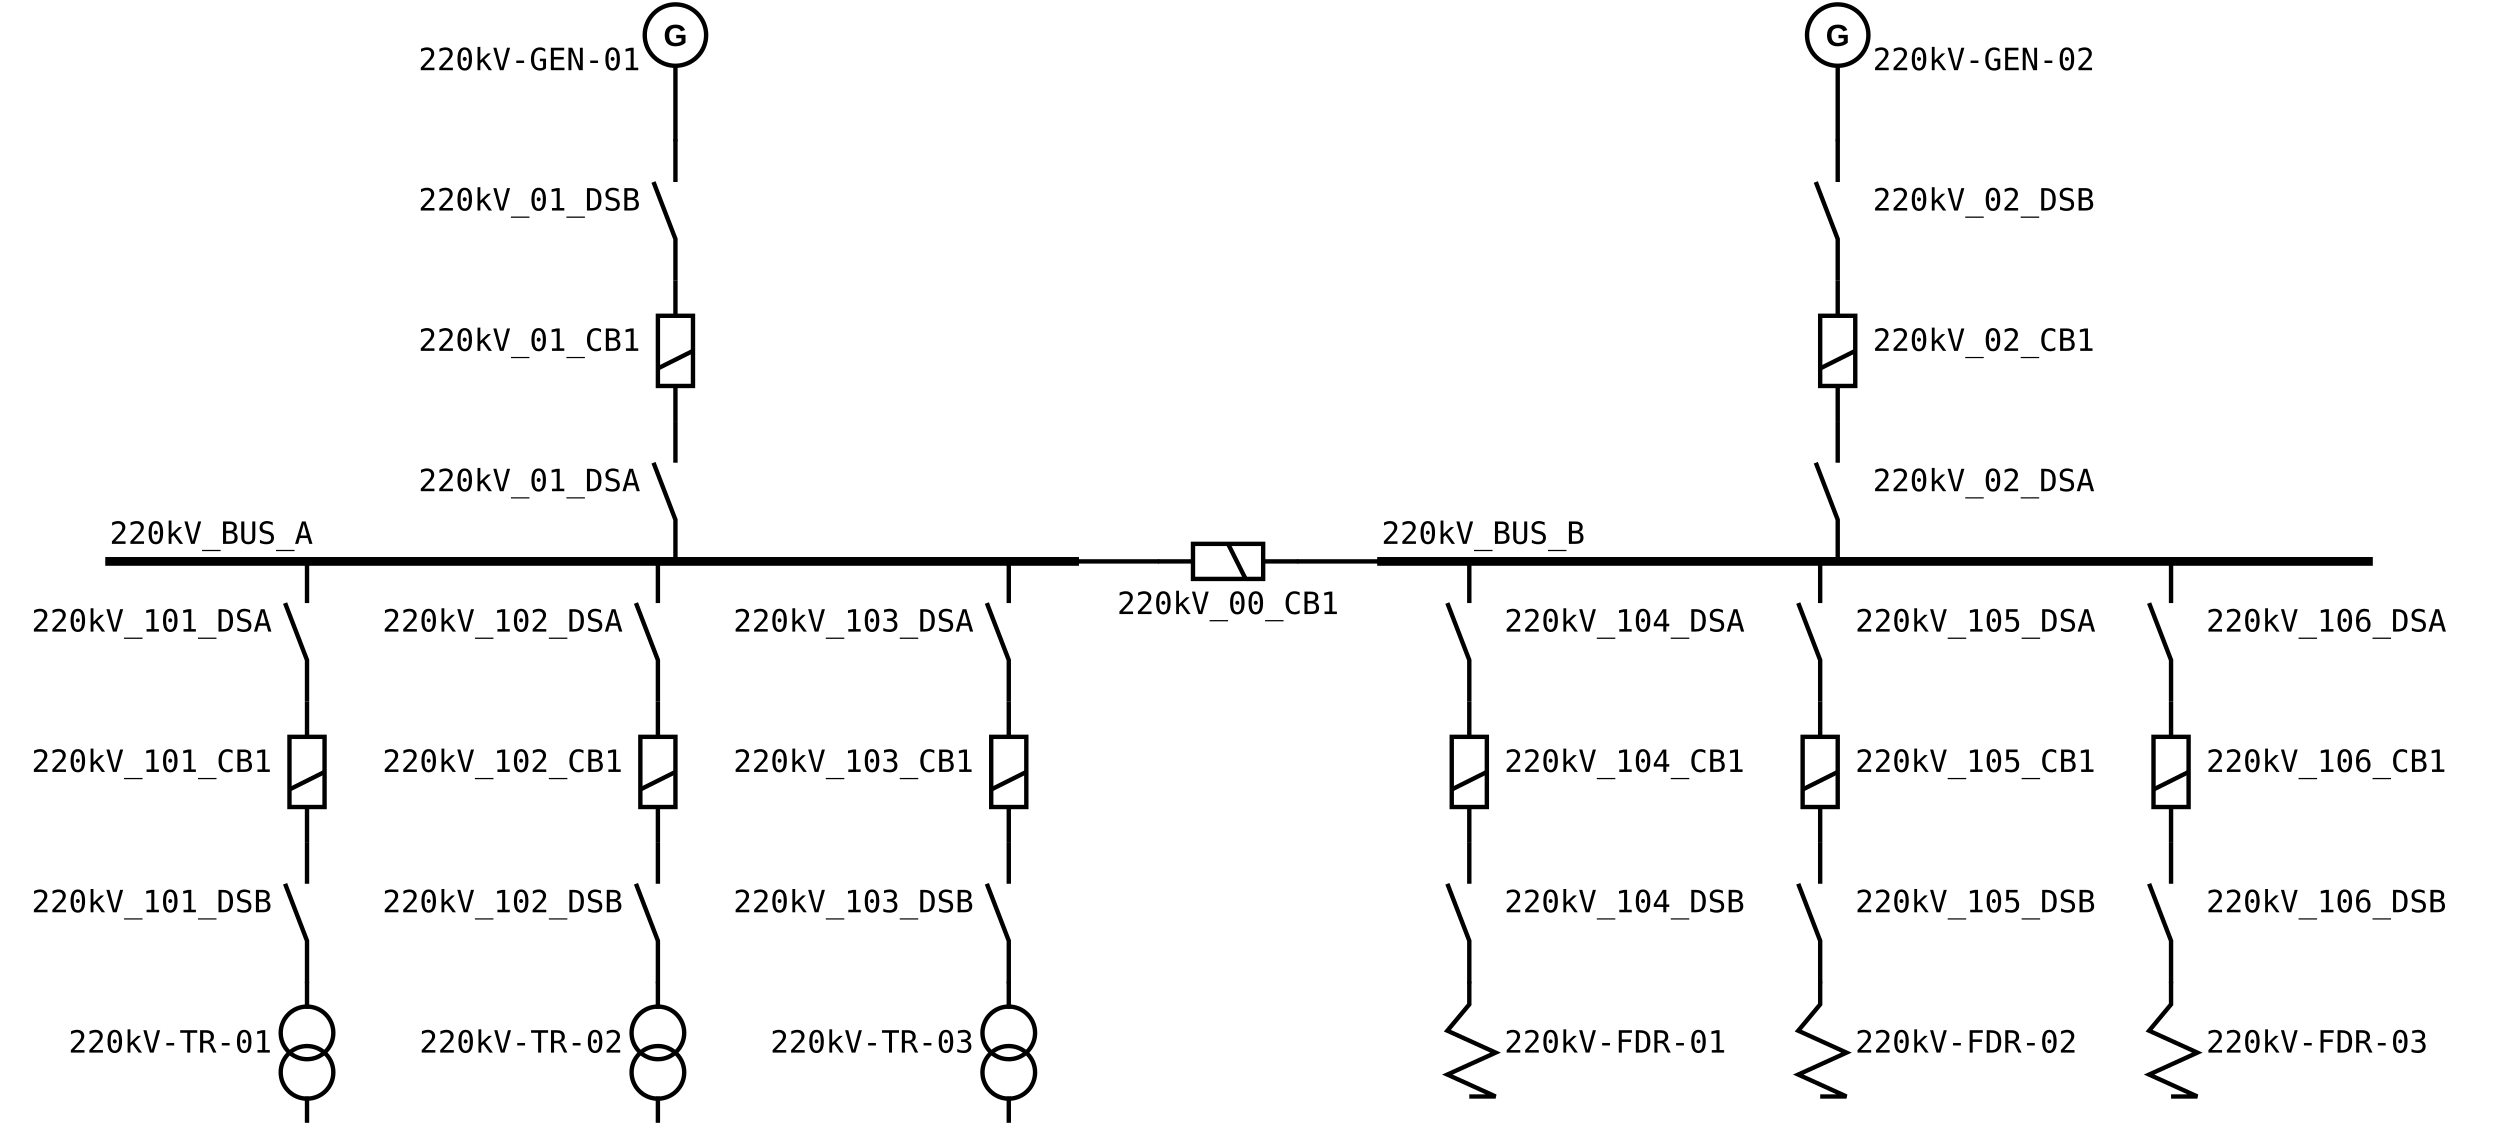
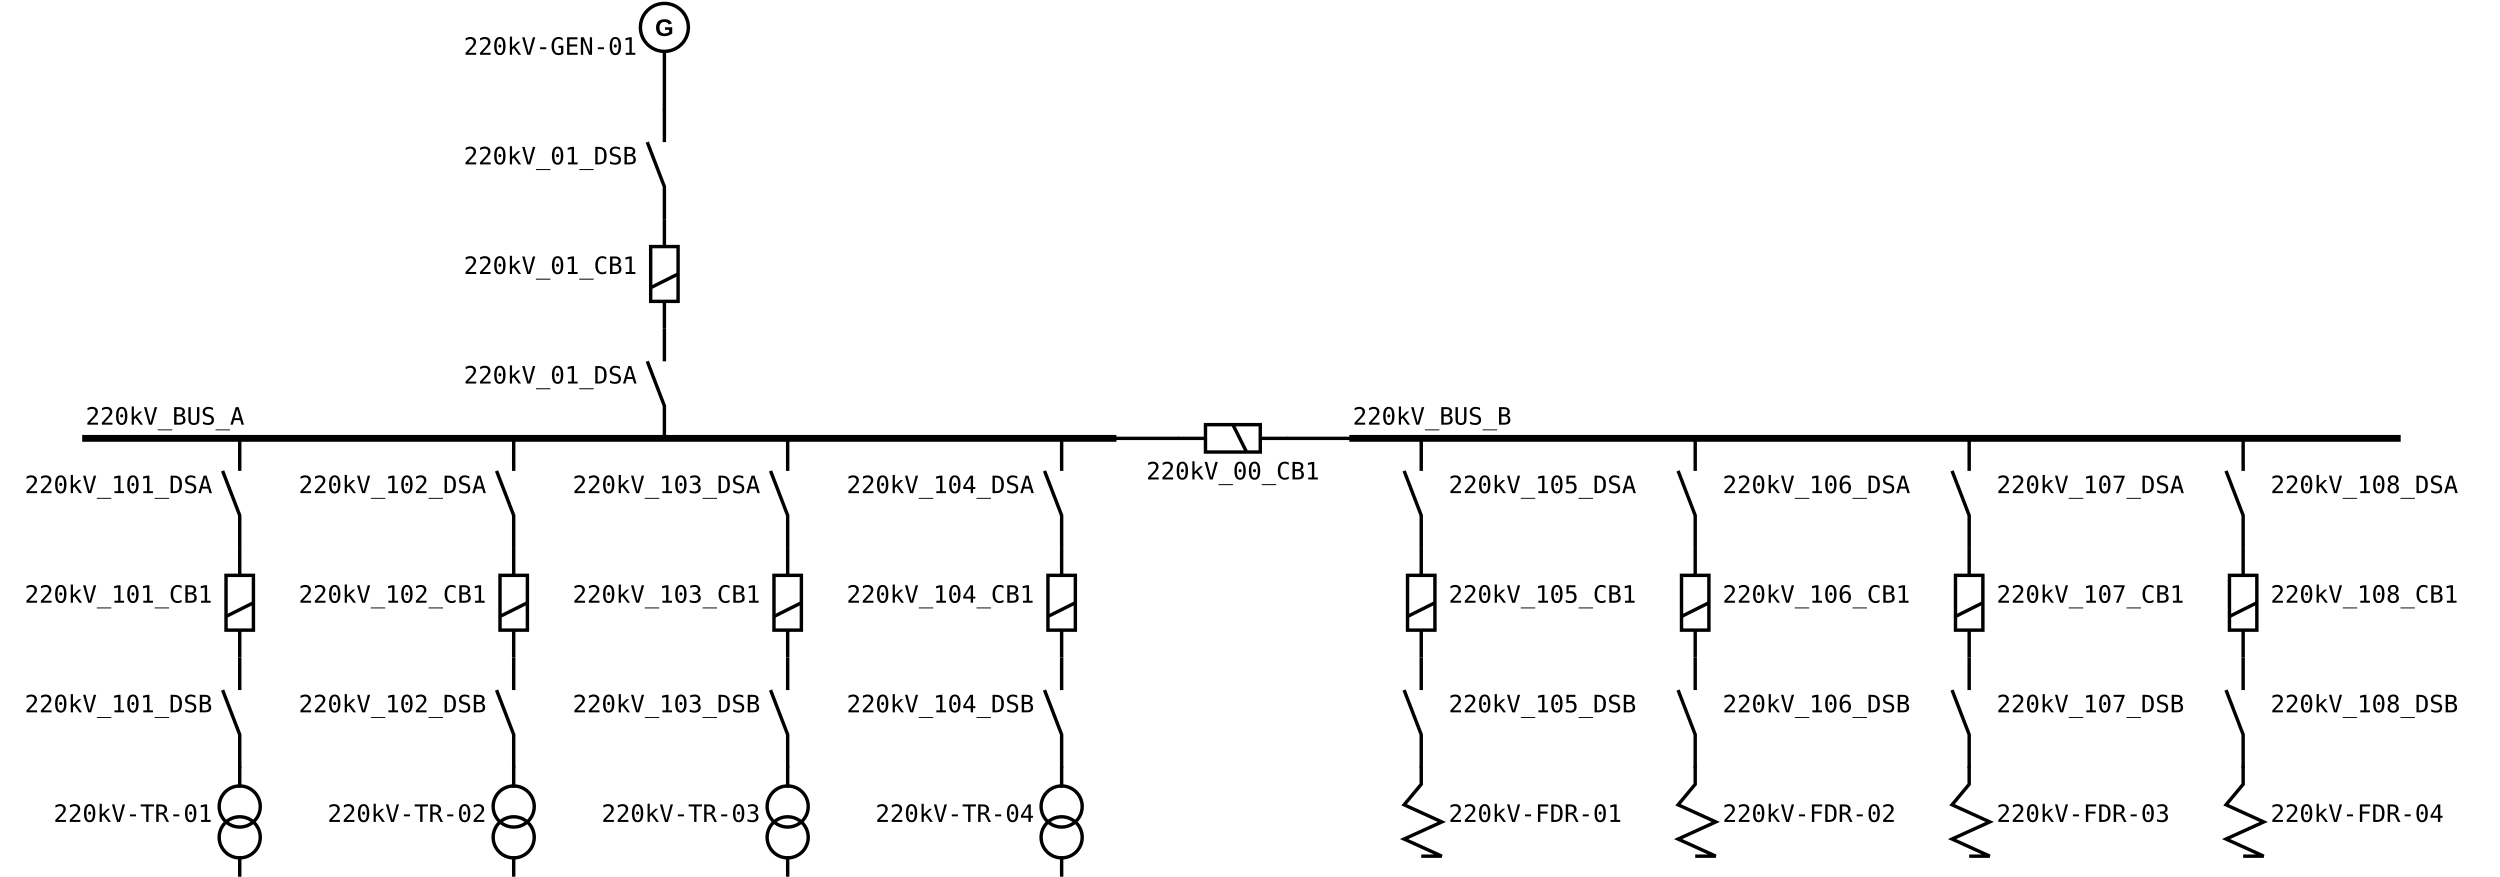
- <svg xmlns="http://www.w3.org/2000/svg" viewBox="0 0 570 256" width="570" height="256" style="background:#fff">
+ <svg xmlns="http://www.w3.org/2000/svg" viewBox="0 0 730 256" width="730" height="256" style="background:#fff">
  <g transform="translate(0,-0.0)">
-     <line x1="25.0" y1="128.0" x2="245.0" y2="128.0" stroke="#000" stroke-width="2.0" stroke-linecap="square" />
-     <line x1="315.0" y1="128.0" x2="540.0" y2="128.0" stroke="#000" stroke-width="2.0" stroke-linecap="square" />
+     <line x1="25.0" y1="128.0" x2="325.0" y2="128.0" stroke="#000" stroke-width="2.0" stroke-linecap="square" />
+     <line x1="395.0" y1="128.0" x2="700.0" y2="128.0" stroke="#000" stroke-width="2.0" stroke-linecap="square" />
    <text x="25.0" y="124.0" text-anchor="start" font-family="monospace" font-size="7" fill="#000">220kV_BUS_A</text>
-     <text x="315.0" y="124.0" text-anchor="start" font-family="monospace" font-size="7" fill="#000">220kV_BUS_B</text>
-     <line x1="245.0" y1="128.0" x2="264.0" y2="128.0" stroke="#000" stroke-width="1" stroke-linecap="round" />
-     <line x1="296.0" y1="128.0" x2="315.0" y2="128.0" stroke="#000" stroke-width="1" stroke-linecap="round" />
-     <circle cx="245.0" cy="128.0" r="0.0" fill="#000" />
-     <circle cx="315.0" cy="128.0" r="0.0" fill="#000" />
-     <g transform="translate(280.0,128.0) scale(1)">
+     <text x="395.0" y="124.0" text-anchor="start" font-family="monospace" font-size="7" fill="#000">220kV_BUS_B</text>
+     <line x1="325.0" y1="128.0" x2="344.0" y2="128.0" stroke="#000" stroke-width="1" stroke-linecap="round" />
+     <line x1="376.0" y1="128.0" x2="395.0" y2="128.0" stroke="#000" stroke-width="1" stroke-linecap="round" />
+     <circle cx="325.0" cy="128.0" r="0.0" fill="#000" />
+     <circle cx="395.0" cy="128.0" r="0.0" fill="#000" />
+     <g transform="translate(360.0,128.0) scale(1)">
      <g transform="rotate(-90,0,0) translate(-16.0,-16.0)">
        <line x1="16" y1="0" x2="16" y2="8" stroke="#000" stroke-width="1" />
        <line x1="16" y1="32" x2="16" y2="24" stroke="#000" stroke-width="1" />
        <rect x="12" y="8" width="8" height="16" fill="none" stroke="#000" stroke-width="1" />
        <line x1="12" y1="20" x2="20" y2="16" stroke="#000" stroke-width="1" />
      </g>
    </g>
-     <text x="280.0" y="140.0" text-anchor="middle" font-family="monospace" font-size="7" fill="#000">220kV_00_CB1</text>
-     <line x1="154.0" y1="128.0" x2="154.0" y2="128.0" stroke="#000" stroke-width="1" stroke-linecap="round" />
-     <circle cx="154.0" cy="128.0" r="0.0" fill="#000" />
-     <g transform="translate(138.0,96.0) scale(1)">
-       <line x1="16" y1="0" x2="16" y2="9.5" stroke="#000" stroke-width="1" />
-       <polyline points="11,9.5 16,22.5 16,32" fill="none" stroke="#000" stroke-width="1" />
-     </g>
-     <circle cx="154.0" cy="96.0" r="0.0" fill="#000" />
-     <circle cx="154.0" cy="128.0" r="0.0" fill="#000" />
-     <text x="146.0" y="112.0" text-anchor="end" font-family="monospace" font-size="7" fill="#000">220kV_01_DSA</text>
-     <g transform="translate(138.0,64.0) scale(1)">
-       <line x1="16" y1="0" x2="16" y2="8" stroke="#000" stroke-width="1" />
-       <line x1="16" y1="32" x2="16" y2="24" stroke="#000" stroke-width="1" />
-       <rect x="12" y="8" width="8" height="16" fill="none" stroke="#000" stroke-width="1" />
-       <line x1="12" y1="20" x2="20" y2="16" stroke="#000" stroke-width="1" />
-     </g>
-     <circle cx="154.0" cy="64.0" r="0.0" fill="#000" />
-     <circle cx="154.0" cy="96.0" r="0.0" fill="#000" />
-     <text x="146.0" y="80.0" text-anchor="end" font-family="monospace" font-size="7" fill="#000">220kV_01_CB1</text>
-     <g transform="translate(138.0,32.0) scale(1)">
-       <line x1="16" y1="0" x2="16" y2="9.5" stroke="#000" stroke-width="1" />
-       <polyline points="11,9.5 16,22.5 16,32" fill="none" stroke="#000" stroke-width="1" />
-     </g>
-     <circle cx="154.0" cy="32.0" r="0.0" fill="#000" />
-     <circle cx="154.0" cy="64.0" r="0.0" fill="#000" />
-     <text x="146.0" y="48.0" text-anchor="end" font-family="monospace" font-size="7" fill="#000">220kV_01_DSB</text>
-     <line x1="154.0" y1="32.0" x2="154.0" y2="32.0" stroke="#000" stroke-width="1" stroke-linecap="round" />
-     <line x1="419.0" y1="128.0" x2="419.0" y2="128.0" stroke="#000" stroke-width="1" stroke-linecap="round" />
-     <circle cx="419.0" cy="128.0" r="0.0" fill="#000" />
-     <g transform="translate(403.0,96.0) scale(1)">
-       <line x1="16" y1="0" x2="16" y2="9.5" stroke="#000" stroke-width="1" />
-       <polyline points="11,9.5 16,22.5 16,32" fill="none" stroke="#000" stroke-width="1" />
-     </g>
-     <circle cx="419.0" cy="96.0" r="0.0" fill="#000" />
-     <circle cx="419.0" cy="128.0" r="0.0" fill="#000" />
-     <text x="427.0" y="112.0" text-anchor="start" font-family="monospace" font-size="7" fill="#000">220kV_02_DSA</text>
-     <g transform="translate(403.0,64.0) scale(1)">
-       <line x1="16" y1="0" x2="16" y2="8" stroke="#000" stroke-width="1" />
-       <line x1="16" y1="32" x2="16" y2="24" stroke="#000" stroke-width="1" />
-       <rect x="12" y="8" width="8" height="16" fill="none" stroke="#000" stroke-width="1" />
-       <line x1="12" y1="20" x2="20" y2="16" stroke="#000" stroke-width="1" />
-     </g>
-     <circle cx="419.0" cy="64.0" r="0.0" fill="#000" />
-     <circle cx="419.0" cy="96.0" r="0.0" fill="#000" />
-     <text x="427.0" y="80.0" text-anchor="start" font-family="monospace" font-size="7" fill="#000">220kV_02_CB1</text>
-     <g transform="translate(403.0,32.0) scale(1)">
-       <line x1="16" y1="0" x2="16" y2="9.5" stroke="#000" stroke-width="1" />
-       <polyline points="11,9.5 16,22.5 16,32" fill="none" stroke="#000" stroke-width="1" />
-     </g>
-     <circle cx="419.0" cy="32.0" r="0.0" fill="#000" />
-     <circle cx="419.0" cy="64.0" r="0.0" fill="#000" />
-     <text x="427.0" y="48.0" text-anchor="start" font-family="monospace" font-size="7" fill="#000">220kV_02_DSB</text>
-     <line x1="419.0" y1="32.0" x2="419.0" y2="32.0" stroke="#000" stroke-width="1" stroke-linecap="round" />
+     <text x="360.0" y="140.0" text-anchor="middle" font-family="monospace" font-size="7" fill="#000">220kV_00_CB1</text>
+     <line x1="194.0" y1="128.0" x2="194.0" y2="128.0" stroke="#000" stroke-width="1" stroke-linecap="round" />
+     <circle cx="194.0" cy="128.0" r="0.0" fill="#000" />
+     <g transform="translate(178.0,96.0) scale(1)">
+       <line x1="16" y1="0" x2="16" y2="9.5" stroke="#000" stroke-width="1" />
+       <polyline points="11,9.5 16,22.5 16,32" fill="none" stroke="#000" stroke-width="1" />
+     </g>
+     <circle cx="194.0" cy="96.0" r="0.0" fill="#000" />
+     <circle cx="194.0" cy="128.0" r="0.0" fill="#000" />
+     <text x="186.0" y="112.0" text-anchor="end" font-family="monospace" font-size="7" fill="#000">220kV_01_DSA</text>
+     <g transform="translate(178.0,64.0) scale(1)">
+       <line x1="16" y1="0" x2="16" y2="8" stroke="#000" stroke-width="1" />
+       <line x1="16" y1="32" x2="16" y2="24" stroke="#000" stroke-width="1" />
+       <rect x="12" y="8" width="8" height="16" fill="none" stroke="#000" stroke-width="1" />
+       <line x1="12" y1="20" x2="20" y2="16" stroke="#000" stroke-width="1" />
+     </g>
+     <circle cx="194.0" cy="64.0" r="0.0" fill="#000" />
+     <circle cx="194.0" cy="96.0" r="0.0" fill="#000" />
+     <text x="186.0" y="80.0" text-anchor="end" font-family="monospace" font-size="7" fill="#000">220kV_01_CB1</text>
+     <g transform="translate(178.0,32.0) scale(1)">
+       <line x1="16" y1="0" x2="16" y2="9.5" stroke="#000" stroke-width="1" />
+       <polyline points="11,9.5 16,22.5 16,32" fill="none" stroke="#000" stroke-width="1" />
+     </g>
+     <circle cx="194.0" cy="32.0" r="0.0" fill="#000" />
+     <circle cx="194.0" cy="64.0" r="0.0" fill="#000" />
+     <text x="186.0" y="48.0" text-anchor="end" font-family="monospace" font-size="7" fill="#000">220kV_01_DSB</text>
+     <line x1="194.0" y1="32.0" x2="194.0" y2="32.0" stroke="#000" stroke-width="1" stroke-linecap="round" />
    <circle cx="70.0" cy="128.0" r="0.0" fill="#000" />
    <line x1="70.0" y1="128.0" x2="70.0" y2="128.0" stroke="#000" stroke-width="1" stroke-linecap="round" />
    <g transform="translate(54.0,128.0) scale(1)">
      <line x1="16" y1="0" x2="16" y2="9.5" stroke="#000" stroke-width="1" />
      <polyline points="11,9.5 16,22.5 16,32" fill="none" stroke="#000" stroke-width="1" />
    </g>
    <circle cx="70.0" cy="128.0" r="0.0" fill="#000" />
    <circle cx="70.0" cy="160.0" r="0.0" fill="#000" />
    <text x="62.0" y="144.0" text-anchor="end" font-family="monospace" font-size="7" fill="#000">220kV_101_DSA</text>
    <g transform="translate(54.0,160.0) scale(1)">
      <line x1="16" y1="0" x2="16" y2="8" stroke="#000" stroke-width="1" />
      <line x1="16" y1="32" x2="16" y2="24" stroke="#000" stroke-width="1" />
      <rect x="12" y="8" width="8" height="16" fill="none" stroke="#000" stroke-width="1" />
      <line x1="12" y1="20" x2="20" y2="16" stroke="#000" stroke-width="1" />
    </g>
    <circle cx="70.0" cy="160.0" r="0.0" fill="#000" />
    <circle cx="70.0" cy="192.0" r="0.0" fill="#000" />
    <text x="62.0" y="176.0" text-anchor="end" font-family="monospace" font-size="7" fill="#000">220kV_101_CB1</text>
    <g transform="translate(54.0,192.0) scale(1)">
      <line x1="16" y1="0" x2="16" y2="9.5" stroke="#000" stroke-width="1" />
      <polyline points="11,9.5 16,22.5 16,32" fill="none" stroke="#000" stroke-width="1" />
    </g>
    <circle cx="70.0" cy="192.0" r="0.0" fill="#000" />
    <circle cx="70.0" cy="224.0" r="0.0" fill="#000" />
    <text x="62.0" y="208.0" text-anchor="end" font-family="monospace" font-size="7" fill="#000">220kV_101_DSB</text>
    <line x1="70.0" y1="224.0" x2="70.0" y2="224.0" stroke="#000" stroke-width="1" stroke-linecap="round" />
    <circle cx="150.0" cy="128.0" r="0.0" fill="#000" />
    <line x1="150.0" y1="128.0" x2="150.0" y2="128.0" stroke="#000" stroke-width="1" stroke-linecap="round" />
    <g transform="translate(134.0,128.0) scale(1)">
      <line x1="16" y1="0" x2="16" y2="9.5" stroke="#000" stroke-width="1" />
      <polyline points="11,9.5 16,22.5 16,32" fill="none" stroke="#000" stroke-width="1" />
    </g>
    <circle cx="150.0" cy="128.0" r="0.0" fill="#000" />
    <circle cx="150.0" cy="160.0" r="0.0" fill="#000" />
    <text x="142.0" y="144.0" text-anchor="end" font-family="monospace" font-size="7" fill="#000">220kV_102_DSA</text>
    <g transform="translate(134.0,160.0) scale(1)">
      <line x1="16" y1="0" x2="16" y2="8" stroke="#000" stroke-width="1" />
      <line x1="16" y1="32" x2="16" y2="24" stroke="#000" stroke-width="1" />
      <rect x="12" y="8" width="8" height="16" fill="none" stroke="#000" stroke-width="1" />
      <line x1="12" y1="20" x2="20" y2="16" stroke="#000" stroke-width="1" />
    </g>
    <circle cx="150.0" cy="160.0" r="0.0" fill="#000" />
    <circle cx="150.0" cy="192.0" r="0.0" fill="#000" />
    <text x="142.0" y="176.0" text-anchor="end" font-family="monospace" font-size="7" fill="#000">220kV_102_CB1</text>
    <g transform="translate(134.0,192.0) scale(1)">
      <line x1="16" y1="0" x2="16" y2="9.5" stroke="#000" stroke-width="1" />
      <polyline points="11,9.5 16,22.5 16,32" fill="none" stroke="#000" stroke-width="1" />
    </g>
    <circle cx="150.0" cy="192.0" r="0.0" fill="#000" />
    <circle cx="150.0" cy="224.0" r="0.0" fill="#000" />
    <text x="142.0" y="208.0" text-anchor="end" font-family="monospace" font-size="7" fill="#000">220kV_102_DSB</text>
    <line x1="150.0" y1="224.0" x2="150.0" y2="224.0" stroke="#000" stroke-width="1" stroke-linecap="round" />
    <circle cx="230.0" cy="128.0" r="0.0" fill="#000" />
    <line x1="230.0" y1="128.0" x2="230.0" y2="128.0" stroke="#000" stroke-width="1" stroke-linecap="round" />
    <g transform="translate(214.0,128.0) scale(1)">
      <line x1="16" y1="0" x2="16" y2="9.5" stroke="#000" stroke-width="1" />
      <polyline points="11,9.5 16,22.5 16,32" fill="none" stroke="#000" stroke-width="1" />
    </g>
    <circle cx="230.0" cy="128.0" r="0.0" fill="#000" />
    <circle cx="230.0" cy="160.0" r="0.0" fill="#000" />
    <text x="222.0" y="144.0" text-anchor="end" font-family="monospace" font-size="7" fill="#000">220kV_103_DSA</text>
    <g transform="translate(214.0,160.0) scale(1)">
      <line x1="16" y1="0" x2="16" y2="8" stroke="#000" stroke-width="1" />
      <line x1="16" y1="32" x2="16" y2="24" stroke="#000" stroke-width="1" />
      <rect x="12" y="8" width="8" height="16" fill="none" stroke="#000" stroke-width="1" />
      <line x1="12" y1="20" x2="20" y2="16" stroke="#000" stroke-width="1" />
    </g>
    <circle cx="230.0" cy="160.0" r="0.0" fill="#000" />
    <circle cx="230.0" cy="192.0" r="0.0" fill="#000" />
    <text x="222.0" y="176.0" text-anchor="end" font-family="monospace" font-size="7" fill="#000">220kV_103_CB1</text>
    <g transform="translate(214.0,192.0) scale(1)">
      <line x1="16" y1="0" x2="16" y2="9.5" stroke="#000" stroke-width="1" />
      <polyline points="11,9.5 16,22.5 16,32" fill="none" stroke="#000" stroke-width="1" />
    </g>
    <circle cx="230.0" cy="192.0" r="0.0" fill="#000" />
    <circle cx="230.0" cy="224.0" r="0.0" fill="#000" />
    <text x="222.0" y="208.0" text-anchor="end" font-family="monospace" font-size="7" fill="#000">220kV_103_DSB</text>
    <line x1="230.0" y1="224.0" x2="230.0" y2="224.0" stroke="#000" stroke-width="1" stroke-linecap="round" />
-     <circle cx="335.0" cy="128.0" r="0.0" fill="#000" />
-     <line x1="335.0" y1="128.0" x2="335.0" y2="128.0" stroke="#000" stroke-width="1" stroke-linecap="round" />
-     <g transform="translate(319.0,128.0) scale(1)">
-       <line x1="16" y1="0" x2="16" y2="9.5" stroke="#000" stroke-width="1" />
-       <polyline points="11,9.5 16,22.5 16,32" fill="none" stroke="#000" stroke-width="1" />
-     </g>
-     <circle cx="335.0" cy="128.0" r="0.0" fill="#000" />
-     <circle cx="335.0" cy="160.0" r="0.0" fill="#000" />
-     <text x="343.0" y="144.0" text-anchor="start" font-family="monospace" font-size="7" fill="#000">220kV_104_DSA</text>
-     <g transform="translate(319.0,160.0) scale(1)">
-       <line x1="16" y1="0" x2="16" y2="8" stroke="#000" stroke-width="1" />
-       <line x1="16" y1="32" x2="16" y2="24" stroke="#000" stroke-width="1" />
-       <rect x="12" y="8" width="8" height="16" fill="none" stroke="#000" stroke-width="1" />
-       <line x1="12" y1="20" x2="20" y2="16" stroke="#000" stroke-width="1" />
-     </g>
-     <circle cx="335.0" cy="160.0" r="0.0" fill="#000" />
-     <circle cx="335.0" cy="192.0" r="0.0" fill="#000" />
-     <text x="343.0" y="176.0" text-anchor="start" font-family="monospace" font-size="7" fill="#000">220kV_104_CB1</text>
-     <g transform="translate(319.0,192.0) scale(1)">
-       <line x1="16" y1="0" x2="16" y2="9.5" stroke="#000" stroke-width="1" />
-       <polyline points="11,9.5 16,22.5 16,32" fill="none" stroke="#000" stroke-width="1" />
-     </g>
-     <circle cx="335.0" cy="192.0" r="0.0" fill="#000" />
-     <circle cx="335.0" cy="224.0" r="0.0" fill="#000" />
-     <text x="343.0" y="208.0" text-anchor="start" font-family="monospace" font-size="7" fill="#000">220kV_104_DSB</text>
-     <line x1="335.0" y1="224.0" x2="335.0" y2="224.0" stroke="#000" stroke-width="1" stroke-linecap="round" />
+     <circle cx="310.0" cy="128.0" r="0.0" fill="#000" />
+     <line x1="310.0" y1="128.0" x2="310.0" y2="128.0" stroke="#000" stroke-width="1" stroke-linecap="round" />
+     <g transform="translate(294.0,128.0) scale(1)">
+       <line x1="16" y1="0" x2="16" y2="9.5" stroke="#000" stroke-width="1" />
+       <polyline points="11,9.5 16,22.5 16,32" fill="none" stroke="#000" stroke-width="1" />
+     </g>
+     <circle cx="310.0" cy="128.0" r="0.0" fill="#000" />
+     <circle cx="310.0" cy="160.0" r="0.0" fill="#000" />
+     <text x="302.0" y="144.0" text-anchor="end" font-family="monospace" font-size="7" fill="#000">220kV_104_DSA</text>
+     <g transform="translate(294.0,160.0) scale(1)">
+       <line x1="16" y1="0" x2="16" y2="8" stroke="#000" stroke-width="1" />
+       <line x1="16" y1="32" x2="16" y2="24" stroke="#000" stroke-width="1" />
+       <rect x="12" y="8" width="8" height="16" fill="none" stroke="#000" stroke-width="1" />
+       <line x1="12" y1="20" x2="20" y2="16" stroke="#000" stroke-width="1" />
+     </g>
+     <circle cx="310.0" cy="160.0" r="0.0" fill="#000" />
+     <circle cx="310.0" cy="192.0" r="0.0" fill="#000" />
+     <text x="302.0" y="176.0" text-anchor="end" font-family="monospace" font-size="7" fill="#000">220kV_104_CB1</text>
+     <g transform="translate(294.0,192.0) scale(1)">
+       <line x1="16" y1="0" x2="16" y2="9.5" stroke="#000" stroke-width="1" />
+       <polyline points="11,9.5 16,22.5 16,32" fill="none" stroke="#000" stroke-width="1" />
+     </g>
+     <circle cx="310.0" cy="192.0" r="0.0" fill="#000" />
+     <circle cx="310.0" cy="224.0" r="0.0" fill="#000" />
+     <text x="302.0" y="208.0" text-anchor="end" font-family="monospace" font-size="7" fill="#000">220kV_104_DSB</text>
+     <line x1="310.0" y1="224.0" x2="310.0" y2="224.0" stroke="#000" stroke-width="1" stroke-linecap="round" />
    <circle cx="415.0" cy="128.0" r="0.0" fill="#000" />
    <line x1="415.0" y1="128.0" x2="415.0" y2="128.0" stroke="#000" stroke-width="1" stroke-linecap="round" />
    <g transform="translate(399.0,128.0) scale(1)">
      <line x1="16" y1="0" x2="16" y2="9.5" stroke="#000" stroke-width="1" />
      <polyline points="11,9.5 16,22.5 16,32" fill="none" stroke="#000" stroke-width="1" />
    </g>
    <circle cx="415.0" cy="128.0" r="0.0" fill="#000" />
    <circle cx="415.0" cy="160.0" r="0.0" fill="#000" />
    <text x="423.0" y="144.0" text-anchor="start" font-family="monospace" font-size="7" fill="#000">220kV_105_DSA</text>
    <g transform="translate(399.0,160.0) scale(1)">
      <line x1="16" y1="0" x2="16" y2="8" stroke="#000" stroke-width="1" />
      <line x1="16" y1="32" x2="16" y2="24" stroke="#000" stroke-width="1" />
      <rect x="12" y="8" width="8" height="16" fill="none" stroke="#000" stroke-width="1" />
      <line x1="12" y1="20" x2="20" y2="16" stroke="#000" stroke-width="1" />
    </g>
    <circle cx="415.0" cy="160.0" r="0.0" fill="#000" />
    <circle cx="415.0" cy="192.0" r="0.0" fill="#000" />
    <text x="423.0" y="176.0" text-anchor="start" font-family="monospace" font-size="7" fill="#000">220kV_105_CB1</text>
    <g transform="translate(399.0,192.0) scale(1)">
      <line x1="16" y1="0" x2="16" y2="9.5" stroke="#000" stroke-width="1" />
      <polyline points="11,9.5 16,22.5 16,32" fill="none" stroke="#000" stroke-width="1" />
    </g>
    <circle cx="415.0" cy="192.0" r="0.0" fill="#000" />
    <circle cx="415.0" cy="224.0" r="0.0" fill="#000" />
    <text x="423.0" y="208.0" text-anchor="start" font-family="monospace" font-size="7" fill="#000">220kV_105_DSB</text>
    <line x1="415.0" y1="224.0" x2="415.0" y2="224.0" stroke="#000" stroke-width="1" stroke-linecap="round" />
    <circle cx="495.0" cy="128.0" r="0.0" fill="#000" />
    <line x1="495.0" y1="128.0" x2="495.0" y2="128.0" stroke="#000" stroke-width="1" stroke-linecap="round" />
    <g transform="translate(479.0,128.0) scale(1)">
      <line x1="16" y1="0" x2="16" y2="9.5" stroke="#000" stroke-width="1" />
      <polyline points="11,9.5 16,22.5 16,32" fill="none" stroke="#000" stroke-width="1" />
    </g>
    <circle cx="495.0" cy="128.0" r="0.0" fill="#000" />
    <circle cx="495.0" cy="160.0" r="0.0" fill="#000" />
    <text x="503.0" y="144.0" text-anchor="start" font-family="monospace" font-size="7" fill="#000">220kV_106_DSA</text>
    <g transform="translate(479.0,160.0) scale(1)">
      <line x1="16" y1="0" x2="16" y2="8" stroke="#000" stroke-width="1" />
      <line x1="16" y1="32" x2="16" y2="24" stroke="#000" stroke-width="1" />
      <rect x="12" y="8" width="8" height="16" fill="none" stroke="#000" stroke-width="1" />
      <line x1="12" y1="20" x2="20" y2="16" stroke="#000" stroke-width="1" />
    </g>
    <circle cx="495.0" cy="160.0" r="0.0" fill="#000" />
    <circle cx="495.0" cy="192.0" r="0.0" fill="#000" />
    <text x="503.0" y="176.0" text-anchor="start" font-family="monospace" font-size="7" fill="#000">220kV_106_CB1</text>
    <g transform="translate(479.0,192.0) scale(1)">
      <line x1="16" y1="0" x2="16" y2="9.5" stroke="#000" stroke-width="1" />
      <polyline points="11,9.5 16,22.5 16,32" fill="none" stroke="#000" stroke-width="1" />
    </g>
    <circle cx="495.0" cy="192.0" r="0.0" fill="#000" />
    <circle cx="495.0" cy="224.0" r="0.0" fill="#000" />
    <text x="503.0" y="208.0" text-anchor="start" font-family="monospace" font-size="7" fill="#000">220kV_106_DSB</text>
    <line x1="495.0" y1="224.0" x2="495.0" y2="224.0" stroke="#000" stroke-width="1" stroke-linecap="round" />
-     <g transform="translate(138.0,0.0) scale(1)">
-       <circle cx="16" cy="8" r="7" fill="none" stroke="#000" stroke-width="1" />
-       <line x1="16" y1="15" x2="16" y2="32" stroke="#000" stroke-width="1" />
-       <text x="16" y="10.5" text-anchor="middle" font-size="7" font-weight="bold" fill="#000" font-family="Arial">G</text>
-     </g>
-     <g transform="translate(403.0,0.0) scale(1)">
+     <circle cx="575.0" cy="128.0" r="0.0" fill="#000" />
+     <line x1="575.0" y1="128.0" x2="575.0" y2="128.0" stroke="#000" stroke-width="1" stroke-linecap="round" />
+     <g transform="translate(559.0,128.0) scale(1)">
+       <line x1="16" y1="0" x2="16" y2="9.5" stroke="#000" stroke-width="1" />
+       <polyline points="11,9.5 16,22.5 16,32" fill="none" stroke="#000" stroke-width="1" />
+     </g>
+     <circle cx="575.0" cy="128.0" r="0.0" fill="#000" />
+     <circle cx="575.0" cy="160.0" r="0.0" fill="#000" />
+     <text x="583.0" y="144.0" text-anchor="start" font-family="monospace" font-size="7" fill="#000">220kV_107_DSA</text>
+     <g transform="translate(559.0,160.0) scale(1)">
+       <line x1="16" y1="0" x2="16" y2="8" stroke="#000" stroke-width="1" />
+       <line x1="16" y1="32" x2="16" y2="24" stroke="#000" stroke-width="1" />
+       <rect x="12" y="8" width="8" height="16" fill="none" stroke="#000" stroke-width="1" />
+       <line x1="12" y1="20" x2="20" y2="16" stroke="#000" stroke-width="1" />
+     </g>
+     <circle cx="575.0" cy="160.0" r="0.0" fill="#000" />
+     <circle cx="575.0" cy="192.0" r="0.0" fill="#000" />
+     <text x="583.0" y="176.0" text-anchor="start" font-family="monospace" font-size="7" fill="#000">220kV_107_CB1</text>
+     <g transform="translate(559.0,192.0) scale(1)">
+       <line x1="16" y1="0" x2="16" y2="9.5" stroke="#000" stroke-width="1" />
+       <polyline points="11,9.5 16,22.5 16,32" fill="none" stroke="#000" stroke-width="1" />
+     </g>
+     <circle cx="575.0" cy="192.0" r="0.0" fill="#000" />
+     <circle cx="575.0" cy="224.0" r="0.0" fill="#000" />
+     <text x="583.0" y="208.0" text-anchor="start" font-family="monospace" font-size="7" fill="#000">220kV_107_DSB</text>
+     <line x1="575.0" y1="224.0" x2="575.0" y2="224.0" stroke="#000" stroke-width="1" stroke-linecap="round" />
+     <circle cx="655.0" cy="128.0" r="0.0" fill="#000" />
+     <line x1="655.0" y1="128.0" x2="655.0" y2="128.0" stroke="#000" stroke-width="1" stroke-linecap="round" />
+     <g transform="translate(639.0,128.0) scale(1)">
+       <line x1="16" y1="0" x2="16" y2="9.5" stroke="#000" stroke-width="1" />
+       <polyline points="11,9.5 16,22.5 16,32" fill="none" stroke="#000" stroke-width="1" />
+     </g>
+     <circle cx="655.0" cy="128.0" r="0.0" fill="#000" />
+     <circle cx="655.0" cy="160.0" r="0.0" fill="#000" />
+     <text x="663.0" y="144.0" text-anchor="start" font-family="monospace" font-size="7" fill="#000">220kV_108_DSA</text>
+     <g transform="translate(639.0,160.0) scale(1)">
+       <line x1="16" y1="0" x2="16" y2="8" stroke="#000" stroke-width="1" />
+       <line x1="16" y1="32" x2="16" y2="24" stroke="#000" stroke-width="1" />
+       <rect x="12" y="8" width="8" height="16" fill="none" stroke="#000" stroke-width="1" />
+       <line x1="12" y1="20" x2="20" y2="16" stroke="#000" stroke-width="1" />
+     </g>
+     <circle cx="655.0" cy="160.0" r="0.0" fill="#000" />
+     <circle cx="655.0" cy="192.0" r="0.0" fill="#000" />
+     <text x="663.0" y="176.0" text-anchor="start" font-family="monospace" font-size="7" fill="#000">220kV_108_CB1</text>
+     <g transform="translate(639.0,192.0) scale(1)">
+       <line x1="16" y1="0" x2="16" y2="9.5" stroke="#000" stroke-width="1" />
+       <polyline points="11,9.5 16,22.5 16,32" fill="none" stroke="#000" stroke-width="1" />
+     </g>
+     <circle cx="655.0" cy="192.0" r="0.0" fill="#000" />
+     <circle cx="655.0" cy="224.0" r="0.0" fill="#000" />
+     <text x="663.0" y="208.0" text-anchor="start" font-family="monospace" font-size="7" fill="#000">220kV_108_DSB</text>
+     <line x1="655.0" y1="224.0" x2="655.0" y2="224.0" stroke="#000" stroke-width="1" stroke-linecap="round" />
+     <g transform="translate(178.0,0.0) scale(1)">
      <circle cx="16" cy="8" r="7" fill="none" stroke="#000" stroke-width="1" />
      <line x1="16" y1="15" x2="16" y2="32" stroke="#000" stroke-width="1" />
      <text x="16" y="10.5" text-anchor="middle" font-size="7" font-weight="bold" fill="#000" font-family="Arial">G</text>
    </g>
    <g transform="translate(54.0,224.0) scale(1)">
      <line x1="16" y1="0" x2="16" y2="6" stroke="#000" stroke-width="1" />
      <circle cx="16" cy="11.5" r="6" fill="none" stroke="#000" stroke-width="1" />
      <circle cx="16" cy="20.5" r="6" fill="none" stroke="#000" stroke-width="1" />
      <line x1="16" y1="26" x2="16" y2="32" stroke="#000" stroke-width="1" />
    </g>
    <g transform="translate(134.0,224.0) scale(1)">
      <line x1="16" y1="0" x2="16" y2="6" stroke="#000" stroke-width="1" />
      <circle cx="16" cy="11.5" r="6" fill="none" stroke="#000" stroke-width="1" />
      <circle cx="16" cy="20.5" r="6" fill="none" stroke="#000" stroke-width="1" />
      <line x1="16" y1="26" x2="16" y2="32" stroke="#000" stroke-width="1" />
    </g>
    <g transform="translate(214.0,224.0) scale(1)">
      <line x1="16" y1="0" x2="16" y2="6" stroke="#000" stroke-width="1" />
      <circle cx="16" cy="11.5" r="6" fill="none" stroke="#000" stroke-width="1" />
      <circle cx="16" cy="20.5" r="6" fill="none" stroke="#000" stroke-width="1" />
      <line x1="16" y1="26" x2="16" y2="32" stroke="#000" stroke-width="1" />
    </g>
-     <g transform="translate(319.0,224.0) scale(1)">
-       <polyline points="16,0 16,5 11,11 22,16 11,21 22,26 16,26" fill="none" stroke="#000" stroke-width="1" />
+     <g transform="translate(294.0,224.0) scale(1)">
+       <line x1="16" y1="0" x2="16" y2="6" stroke="#000" stroke-width="1" />
+       <circle cx="16" cy="11.5" r="6" fill="none" stroke="#000" stroke-width="1" />
+       <circle cx="16" cy="20.5" r="6" fill="none" stroke="#000" stroke-width="1" />
+       <line x1="16" y1="26" x2="16" y2="32" stroke="#000" stroke-width="1" />
    </g>
    <g transform="translate(399.0,224.0) scale(1)">
      <polyline points="16,0 16,5 11,11 22,16 11,21 22,26 16,26" fill="none" stroke="#000" stroke-width="1" />
    </g>
    <g transform="translate(479.0,224.0) scale(1)">
      <polyline points="16,0 16,5 11,11 22,16 11,21 22,26 16,26" fill="none" stroke="#000" stroke-width="1" />
    </g>
-     <text x="146.0" y="16.0" text-anchor="end" font-family="monospace" font-size="7" fill="#000">220kV-GEN-01</text>
-     <text x="427.0" y="16.0" text-anchor="start" font-family="monospace" font-size="7" fill="#000">220kV-GEN-02</text>
+     <g transform="translate(559.0,224.0) scale(1)">
+       <polyline points="16,0 16,5 11,11 22,16 11,21 22,26 16,26" fill="none" stroke="#000" stroke-width="1" />
+     </g>
+     <g transform="translate(639.0,224.0) scale(1)">
+       <polyline points="16,0 16,5 11,11 22,16 11,21 22,26 16,26" fill="none" stroke="#000" stroke-width="1" />
+     </g>
+     <text x="186.0" y="16.0" text-anchor="end" font-family="monospace" font-size="7" fill="#000">220kV-GEN-01</text>
    <text x="62.0" y="240.0" text-anchor="end" font-family="monospace" font-size="7" fill="#000">220kV-TR-01</text>
    <text x="142.0" y="240.0" text-anchor="end" font-family="monospace" font-size="7" fill="#000">220kV-TR-02</text>
    <text x="222.0" y="240.0" text-anchor="end" font-family="monospace" font-size="7" fill="#000">220kV-TR-03</text>
-     <text x="343.0" y="240.0" text-anchor="start" font-family="monospace" font-size="7" fill="#000">220kV-FDR-01</text>
-     <text x="423.0" y="240.0" text-anchor="start" font-family="monospace" font-size="7" fill="#000">220kV-FDR-02</text>
-     <text x="503.0" y="240.0" text-anchor="start" font-family="monospace" font-size="7" fill="#000">220kV-FDR-03</text>
+     <text x="302.0" y="240.0" text-anchor="end" font-family="monospace" font-size="7" fill="#000">220kV-TR-04</text>
+     <text x="423.0" y="240.0" text-anchor="start" font-family="monospace" font-size="7" fill="#000">220kV-FDR-01</text>
+     <text x="503.0" y="240.0" text-anchor="start" font-family="monospace" font-size="7" fill="#000">220kV-FDR-02</text>
+     <text x="583.0" y="240.0" text-anchor="start" font-family="monospace" font-size="7" fill="#000">220kV-FDR-03</text>
+     <text x="663.0" y="240.0" text-anchor="start" font-family="monospace" font-size="7" fill="#000">220kV-FDR-04</text>
  </g>
</svg>
